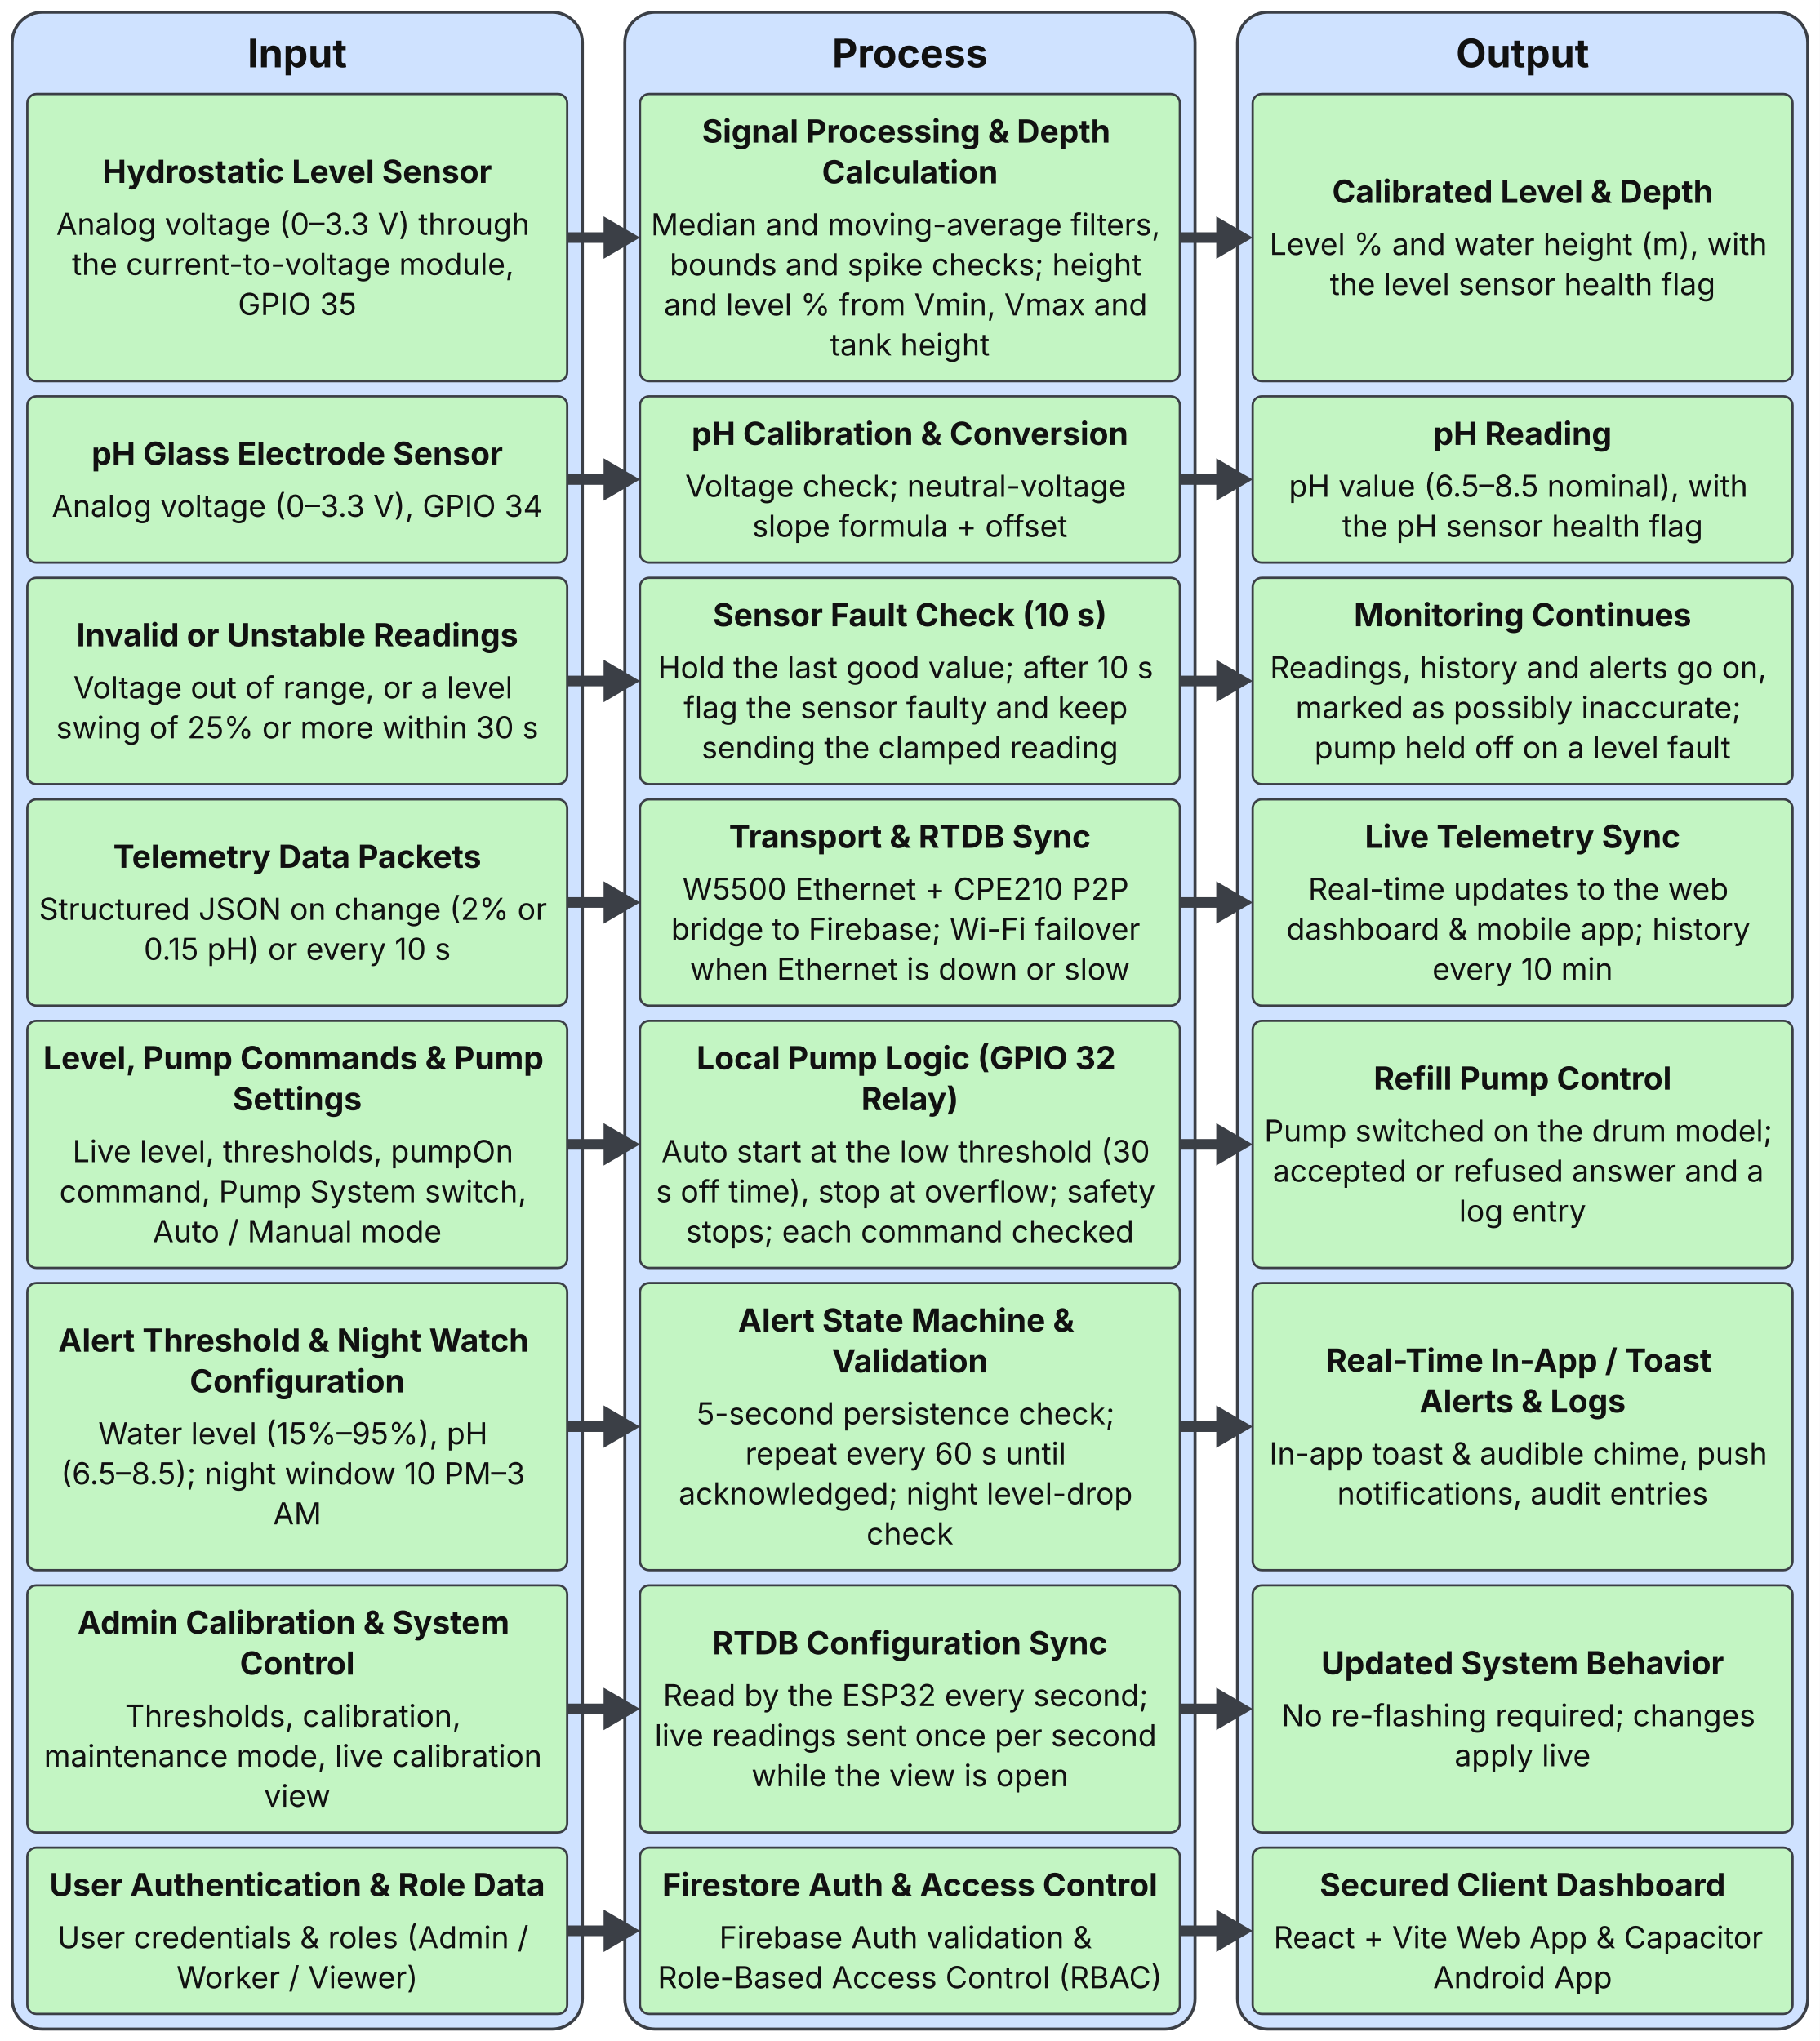
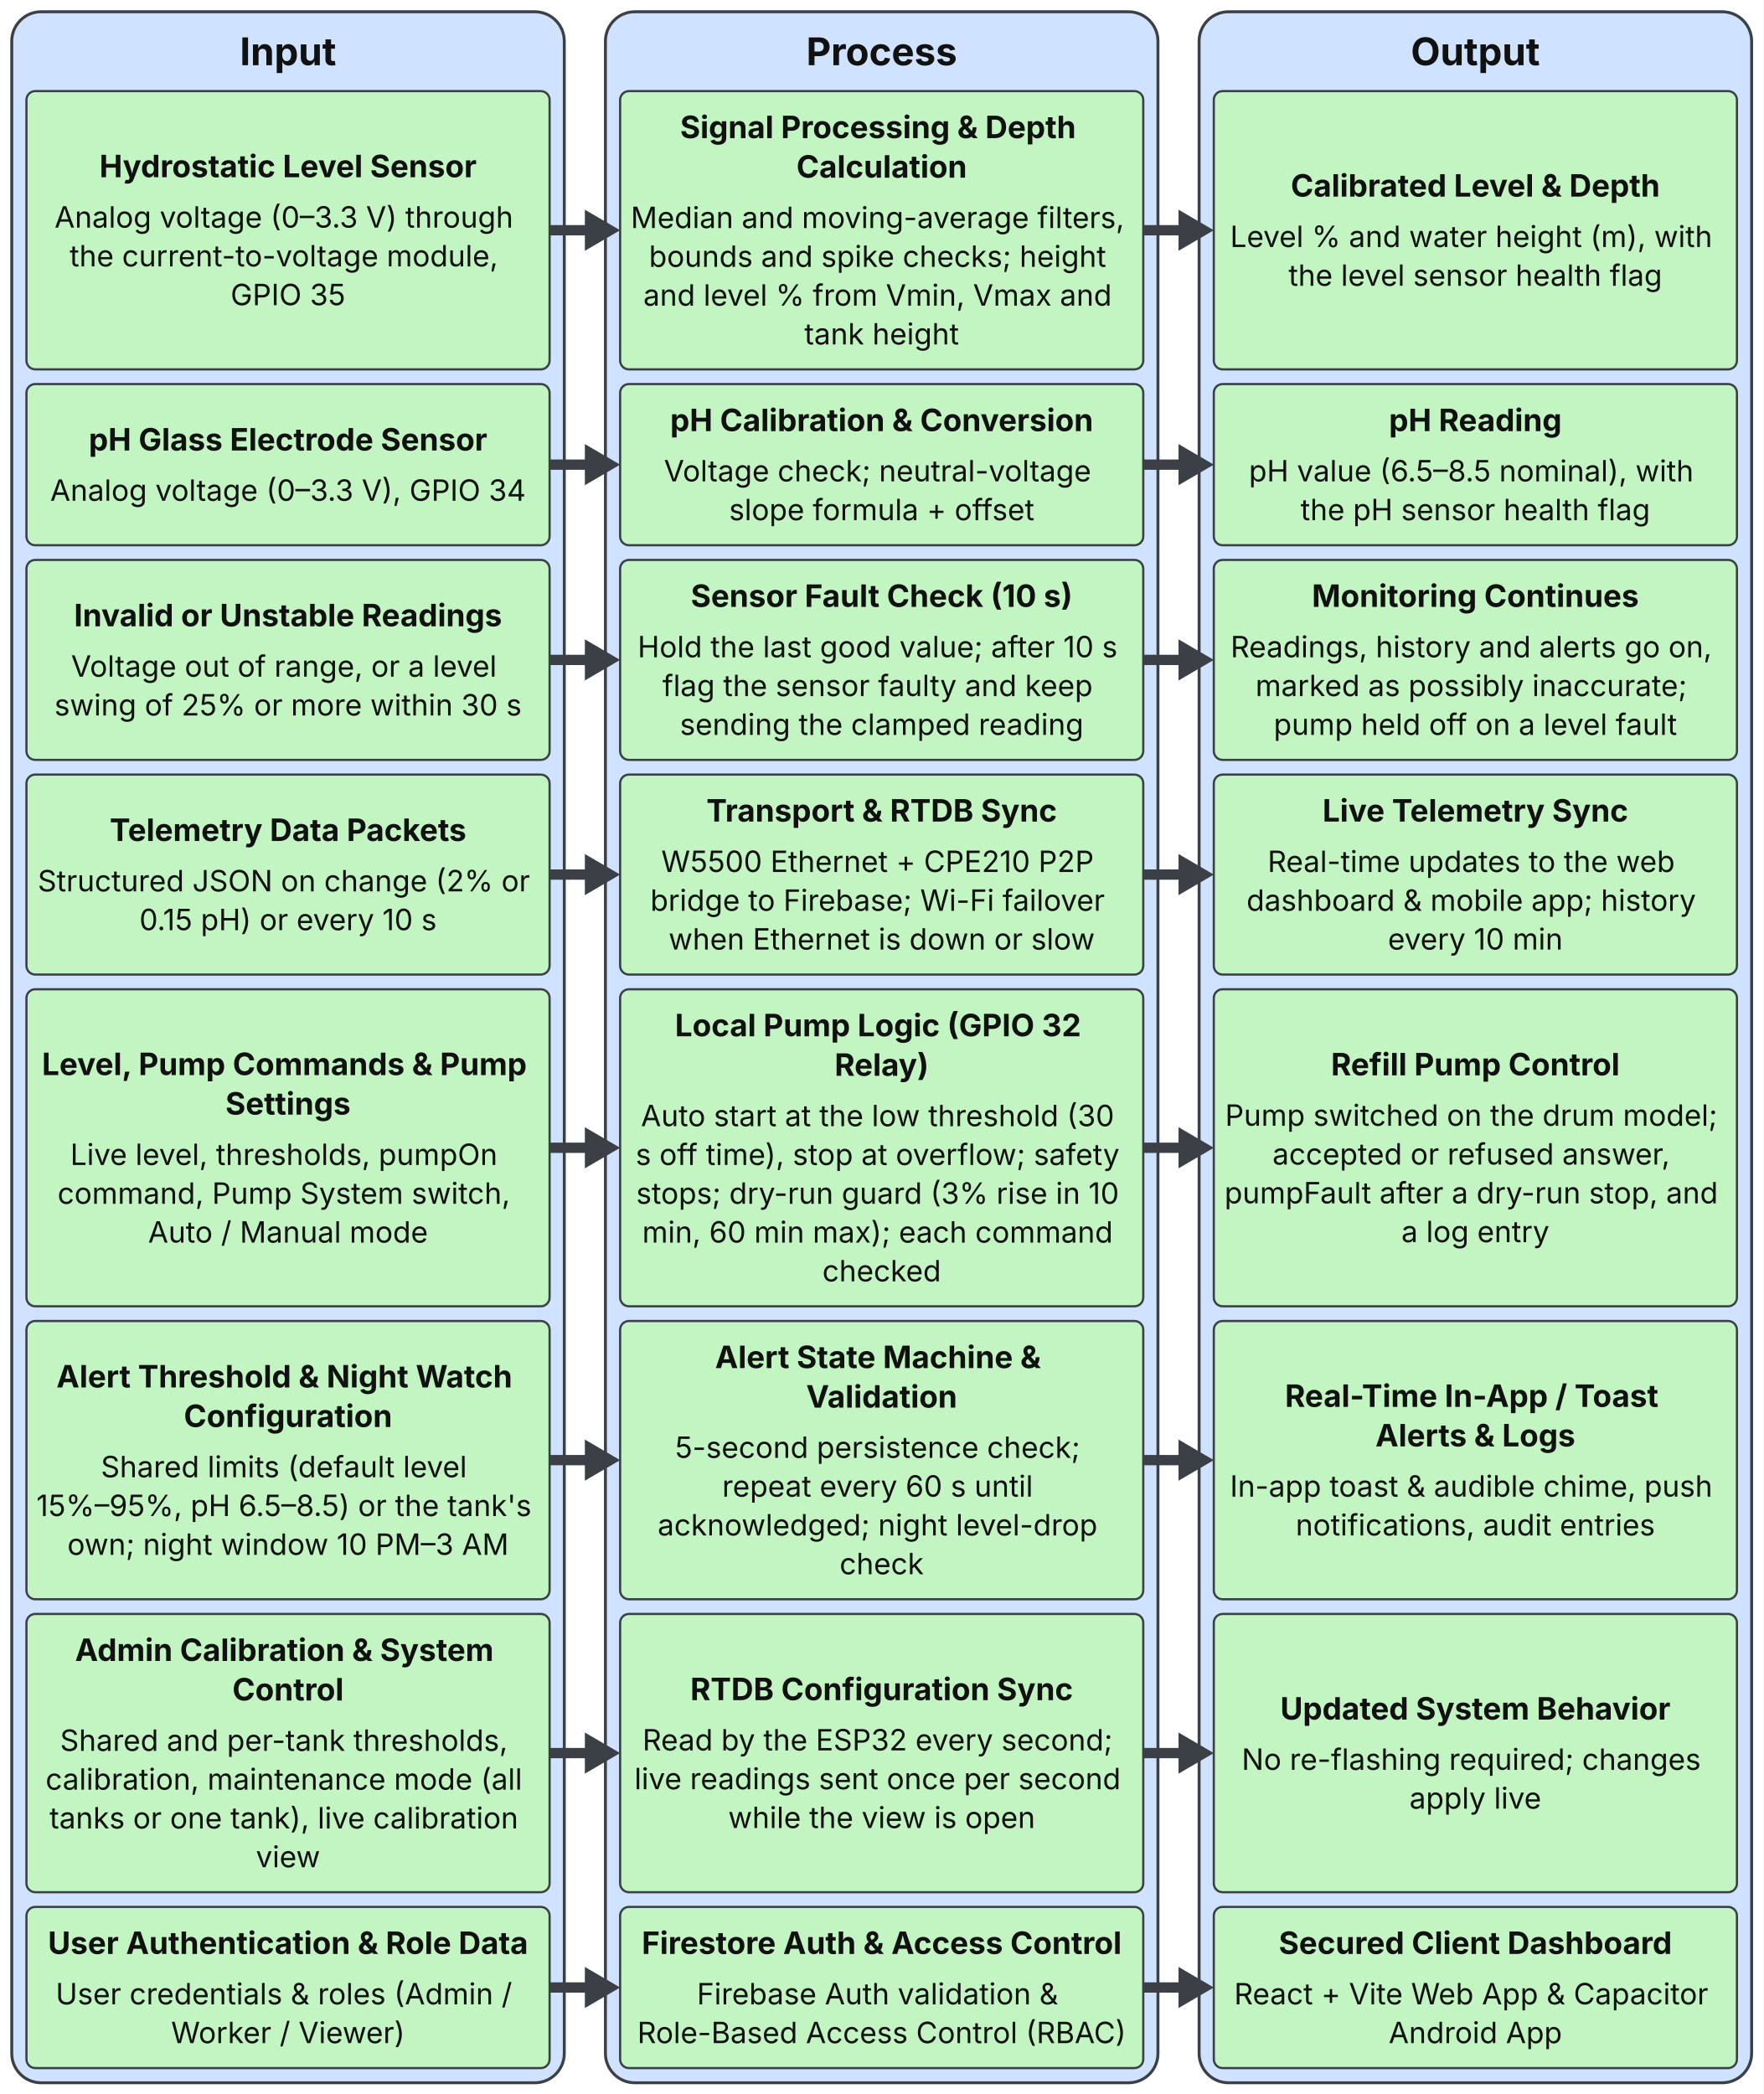
- <svg xmlns="http://www.w3.org/2000/svg" width="1200" height="1346" viewBox="0 0 1200 1346">
-   <rect width="1200" height="1346" fill="#FFFFFF" />
+ <svg xmlns="http://www.w3.org/2000/svg" width="1200" height="1425" viewBox="0 0 1200 1425">
+   <rect width="1200" height="1425" fill="#FFFFFF" />
  <defs>
    <marker id="ah" viewBox="0 0 10 10" refX="9" refY="5" markerWidth="6" markerHeight="6" orient="auto-start-reverse">
      <path d="M0,0 L10,5 L0,10 z" fill="#3B3F46" />
    </marker>
    <marker id="ahs" viewBox="0 0 10 10" refX="9" refY="5" markerWidth="9" markerHeight="9" orient="auto-start-reverse">
      <path d="M0,0 L10,5 L0,10 z" fill="#3B3F46" />
    </marker>
  </defs>
-   <rect x="8" y="8" width="376" height="1330.16" rx="20" fill="#CFE2FF" stroke="#3B3F46" stroke-width="2" />
+   <rect x="8" y="8" width="376" height="1409.36" rx="20" fill="#CFE2FF" stroke="#3B3F46" stroke-width="2" />
  <text x="196" y="44.4" font-family="Inter, 'Segoe UI', Arial, sans-serif" font-size="26" font-weight="700" text-anchor="middle" fill="#111111">
    <tspan x="196" dy="0">Input</tspan>
  </text>
-   <rect x="412" y="8" width="376" height="1330.16" rx="20" fill="#CFE2FF" stroke="#3B3F46" stroke-width="2" />
+   <rect x="412" y="8" width="376" height="1409.36" rx="20" fill="#CFE2FF" stroke="#3B3F46" stroke-width="2" />
  <text x="600" y="44.4" font-family="Inter, 'Segoe UI', Arial, sans-serif" font-size="26" font-weight="700" text-anchor="middle" fill="#111111">
    <tspan x="600" dy="0">Process</tspan>
  </text>
-   <rect x="816" y="8" width="376" height="1330.16" rx="20" fill="#CFE2FF" stroke="#3B3F46" stroke-width="2" />
+   <rect x="816" y="8" width="376" height="1409.36" rx="20" fill="#CFE2FF" stroke="#3B3F46" stroke-width="2" />
  <text x="1004" y="44.4" font-family="Inter, 'Segoe UI', Arial, sans-serif" font-size="26" font-weight="700" text-anchor="middle" fill="#111111">
    <tspan x="1004" dy="0">Output</tspan>
  </text>
  <rect x="18" y="62" width="356" height="189.36" rx="6" fill="#C3F5C3" stroke="#3B3F46" stroke-width="1.5" />
  <text x="196" y="120.6" font-family="Inter, 'Segoe UI', Arial, sans-serif" font-size="21" font-weight="700" text-anchor="middle" fill="#111111">
    <tspan x="196" dy="0">Hydrostatic Level Sensor</tspan>
  </text>
  <text x="196" y="154.9" font-family="Inter, 'Segoe UI', Arial, sans-serif" font-size="20" font-weight="400" text-anchor="middle" fill="#111111">
    <tspan x="196" dy="0">Analog voltage (0–3.3 V) through</tspan>
    <tspan x="196" dy="26.4">the current-to-voltage module,</tspan>
    <tspan x="196" dy="26.4">GPIO 35</tspan>
  </text>
  <rect x="422" y="62" width="356" height="189.36" rx="6" fill="#C3F5C3" stroke="#3B3F46" stroke-width="1.5" />
  <text x="600" y="94.0" font-family="Inter, 'Segoe UI', Arial, sans-serif" font-size="21" font-weight="700" text-anchor="middle" fill="#111111">
    <tspan x="600" dy="0">Signal Processing &amp; Depth</tspan>
    <tspan x="600" dy="26.9">Calculation</tspan>
  </text>
  <text x="600" y="155.2" font-family="Inter, 'Segoe UI', Arial, sans-serif" font-size="20" font-weight="400" text-anchor="middle" fill="#111111">
    <tspan x="600" dy="0">Median and moving-average filters,</tspan>
    <tspan x="600" dy="26.4">bounds and spike checks; height</tspan>
    <tspan x="600" dy="26.4">and level % from Vmin, Vmax and</tspan>
    <tspan x="600" dy="26.4">tank height</tspan>
  </text>
  <rect x="826" y="62" width="356" height="189.36" rx="6" fill="#C3F5C3" stroke="#3B3F46" stroke-width="1.5" />
  <text x="1004" y="133.8" font-family="Inter, 'Segoe UI', Arial, sans-serif" font-size="21" font-weight="700" text-anchor="middle" fill="#111111">
    <tspan x="1004" dy="0">Calibrated Level &amp; Depth</tspan>
  </text>
  <text x="1004" y="168.1" font-family="Inter, 'Segoe UI', Arial, sans-serif" font-size="20" font-weight="400" text-anchor="middle" fill="#111111">
    <tspan x="1004" dy="0">Level % and water height (m), with</tspan>
    <tspan x="1004" dy="26.4">the level sensor health flag</tspan>
  </text>
  <line x1="374" y1="156.68" x2="402" y2="156.68" stroke="#3B3F46" stroke-width="7" />
  <polygon points="398,142.68 422,156.68 398,170.68" fill="#3B3F46" />
  <line x1="778" y1="156.68" x2="806" y2="156.68" stroke="#3B3F46" stroke-width="7" />
  <polygon points="802,142.68 826,156.68 802,170.68" fill="#3B3F46" />
  <rect x="18" y="261.36" width="356" height="109.68" rx="6" fill="#C3F5C3" stroke="#3B3F46" stroke-width="1.5" />
  <text x="196" y="306.6" font-family="Inter, 'Segoe UI', Arial, sans-serif" font-size="21" font-weight="700" text-anchor="middle" fill="#111111">
    <tspan x="196" dy="0">pH Glass Electrode Sensor</tspan>
  </text>
  <text x="196" y="340.8" font-family="Inter, 'Segoe UI', Arial, sans-serif" font-size="20" font-weight="400" text-anchor="middle" fill="#111111">
    <tspan x="196" dy="0">Analog voltage (0–3.3 V), GPIO 34</tspan>
  </text>
  <rect x="422" y="261.36" width="356" height="109.68" rx="6" fill="#C3F5C3" stroke="#3B3F46" stroke-width="1.5" />
  <text x="600" y="293.4" font-family="Inter, 'Segoe UI', Arial, sans-serif" font-size="21" font-weight="700" text-anchor="middle" fill="#111111">
    <tspan x="600" dy="0">pH Calibration &amp; Conversion</tspan>
  </text>
  <text x="600" y="327.6" font-family="Inter, 'Segoe UI', Arial, sans-serif" font-size="20" font-weight="400" text-anchor="middle" fill="#111111">
    <tspan x="600" dy="0">Voltage check; neutral-voltage</tspan>
    <tspan x="600" dy="26.4">slope formula + offset</tspan>
  </text>
  <rect x="826" y="261.36" width="356" height="109.68" rx="6" fill="#C3F5C3" stroke="#3B3F46" stroke-width="1.5" />
  <text x="1004" y="293.4" font-family="Inter, 'Segoe UI', Arial, sans-serif" font-size="21" font-weight="700" text-anchor="middle" fill="#111111">
    <tspan x="1004" dy="0">pH Reading</tspan>
  </text>
  <text x="1004" y="327.6" font-family="Inter, 'Segoe UI', Arial, sans-serif" font-size="20" font-weight="400" text-anchor="middle" fill="#111111">
    <tspan x="1004" dy="0">pH value (6.5–8.5 nominal), with</tspan>
    <tspan x="1004" dy="26.4">the pH sensor health flag</tspan>
  </text>
  <line x1="374" y1="316.2" x2="402" y2="316.2" stroke="#3B3F46" stroke-width="7" />
  <polygon points="398,302.2 422,316.2 398,330.2" fill="#3B3F46" />
  <line x1="778" y1="316.2" x2="806" y2="316.2" stroke="#3B3F46" stroke-width="7" />
  <polygon points="802,302.2 826,316.2 802,330.2" fill="#3B3F46" />
  <rect x="18" y="381.04" width="356" height="136.08" rx="6" fill="#C3F5C3" stroke="#3B3F46" stroke-width="1.5" />
  <text x="196" y="426.2" font-family="Inter, 'Segoe UI', Arial, sans-serif" font-size="21" font-weight="700" text-anchor="middle" fill="#111111">
    <tspan x="196" dy="0">Invalid or Unstable Readings</tspan>
  </text>
  <text x="196" y="460.5" font-family="Inter, 'Segoe UI', Arial, sans-serif" font-size="20" font-weight="400" text-anchor="middle" fill="#111111">
    <tspan x="196" dy="0">Voltage out of range, or a level</tspan>
    <tspan x="196" dy="26.4">swing of 25% or more within 30 s</tspan>
  </text>
  <rect x="422" y="381.04" width="356" height="136.08" rx="6" fill="#C3F5C3" stroke="#3B3F46" stroke-width="1.5" />
  <text x="600" y="413.0" font-family="Inter, 'Segoe UI', Arial, sans-serif" font-size="21" font-weight="700" text-anchor="middle" fill="#111111">
    <tspan x="600" dy="0">Sensor Fault Check (10 s)</tspan>
  </text>
  <text x="600" y="447.3" font-family="Inter, 'Segoe UI', Arial, sans-serif" font-size="20" font-weight="400" text-anchor="middle" fill="#111111">
    <tspan x="600" dy="0">Hold the last good value; after 10 s</tspan>
    <tspan x="600" dy="26.4">flag the sensor faulty and keep</tspan>
    <tspan x="600" dy="26.4">sending the clamped reading</tspan>
  </text>
  <rect x="826" y="381.04" width="356" height="136.08" rx="6" fill="#C3F5C3" stroke="#3B3F46" stroke-width="1.5" />
  <text x="1004" y="413.0" font-family="Inter, 'Segoe UI', Arial, sans-serif" font-size="21" font-weight="700" text-anchor="middle" fill="#111111">
    <tspan x="1004" dy="0">Monitoring Continues</tspan>
  </text>
  <text x="1004" y="447.3" font-family="Inter, 'Segoe UI', Arial, sans-serif" font-size="20" font-weight="400" text-anchor="middle" fill="#111111">
    <tspan x="1004" dy="0">Readings, history and alerts go on,</tspan>
    <tspan x="1004" dy="26.4">marked as possibly inaccurate;</tspan>
    <tspan x="1004" dy="26.4">pump held off on a level fault</tspan>
  </text>
  <line x1="374" y1="449.08" x2="402" y2="449.08" stroke="#3B3F46" stroke-width="7" />
  <polygon points="398,435.08 422,449.08 398,463.08" fill="#3B3F46" />
  <line x1="778" y1="449.08" x2="806" y2="449.08" stroke="#3B3F46" stroke-width="7" />
  <polygon points="802,435.08 826,449.08 802,463.08" fill="#3B3F46" />
  <rect x="18" y="527.12" width="356" height="136.08" rx="6" fill="#C3F5C3" stroke="#3B3F46" stroke-width="1.5" />
  <text x="196" y="572.3" font-family="Inter, 'Segoe UI', Arial, sans-serif" font-size="21" font-weight="700" text-anchor="middle" fill="#111111">
    <tspan x="196" dy="0">Telemetry Data Packets</tspan>
  </text>
  <text x="196" y="606.6" font-family="Inter, 'Segoe UI', Arial, sans-serif" font-size="20" font-weight="400" text-anchor="middle" fill="#111111">
    <tspan x="196" dy="0">Structured JSON on change (2% or</tspan>
    <tspan x="196" dy="26.4">0.15 pH) or every 10 s</tspan>
  </text>
  <rect x="422" y="527.12" width="356" height="136.08" rx="6" fill="#C3F5C3" stroke="#3B3F46" stroke-width="1.5" />
  <text x="600" y="559.1" font-family="Inter, 'Segoe UI', Arial, sans-serif" font-size="21" font-weight="700" text-anchor="middle" fill="#111111">
    <tspan x="600" dy="0">Transport &amp; RTDB Sync</tspan>
  </text>
  <text x="600" y="593.4" font-family="Inter, 'Segoe UI', Arial, sans-serif" font-size="20" font-weight="400" text-anchor="middle" fill="#111111">
    <tspan x="600" dy="0">W5500 Ethernet + CPE210 P2P</tspan>
    <tspan x="600" dy="26.4">bridge to Firebase; Wi-Fi failover</tspan>
    <tspan x="600" dy="26.4">when Ethernet is down or slow</tspan>
  </text>
  <rect x="826" y="527.12" width="356" height="136.08" rx="6" fill="#C3F5C3" stroke="#3B3F46" stroke-width="1.5" />
  <text x="1004" y="559.1" font-family="Inter, 'Segoe UI', Arial, sans-serif" font-size="21" font-weight="700" text-anchor="middle" fill="#111111">
    <tspan x="1004" dy="0">Live Telemetry Sync</tspan>
  </text>
  <text x="1004" y="593.4" font-family="Inter, 'Segoe UI', Arial, sans-serif" font-size="20" font-weight="400" text-anchor="middle" fill="#111111">
    <tspan x="1004" dy="0">Real-time updates to the web</tspan>
    <tspan x="1004" dy="26.4">dashboard &amp; mobile app; history</tspan>
    <tspan x="1004" dy="26.4">every 10 min</tspan>
  </text>
  <line x1="374" y1="595.16" x2="402" y2="595.16" stroke="#3B3F46" stroke-width="7" />
  <polygon points="398,581.16 422,595.16 398,609.16" fill="#3B3F46" />
  <line x1="778" y1="595.16" x2="806" y2="595.16" stroke="#3B3F46" stroke-width="7" />
  <polygon points="802,581.16 826,595.16 802,609.16" fill="#3B3F46" />
-   <rect x="18" y="673.2" width="356" height="162.96" rx="6" fill="#C3F5C3" stroke="#3B3F46" stroke-width="1.5" />
-   <text x="196" y="705.2" font-family="Inter, 'Segoe UI', Arial, sans-serif" font-size="21" font-weight="700" text-anchor="middle" fill="#111111">
+   <rect x="18" y="673.2" width="356" height="215.76" rx="6" fill="#C3F5C3" stroke="#3B3F46" stroke-width="1.5" />
+   <text x="196" y="731.6" font-family="Inter, 'Segoe UI', Arial, sans-serif" font-size="21" font-weight="700" text-anchor="middle" fill="#111111">
    <tspan x="196" dy="0">Level, Pump Commands &amp; Pump</tspan>
    <tspan x="196" dy="26.9">Settings</tspan>
  </text>
-   <text x="196" y="766.4" font-family="Inter, 'Segoe UI', Arial, sans-serif" font-size="20" font-weight="400" text-anchor="middle" fill="#111111">
+   <text x="196" y="792.8" font-family="Inter, 'Segoe UI', Arial, sans-serif" font-size="20" font-weight="400" text-anchor="middle" fill="#111111">
    <tspan x="196" dy="0">Live level, thresholds, pumpOn</tspan>
    <tspan x="196" dy="26.4">command, Pump System switch,</tspan>
    <tspan x="196" dy="26.4">Auto / Manual mode</tspan>
  </text>
-   <rect x="422" y="673.2" width="356" height="162.96" rx="6" fill="#C3F5C3" stroke="#3B3F46" stroke-width="1.5" />
+   <rect x="422" y="673.2" width="356" height="215.76" rx="6" fill="#C3F5C3" stroke="#3B3F46" stroke-width="1.5" />
  <text x="600" y="705.2" font-family="Inter, 'Segoe UI', Arial, sans-serif" font-size="21" font-weight="700" text-anchor="middle" fill="#111111">
    <tspan x="600" dy="0">Local Pump Logic (GPIO 32</tspan>
    <tspan x="600" dy="26.9">Relay)</tspan>
  </text>
  <text x="600" y="766.4" font-family="Inter, 'Segoe UI', Arial, sans-serif" font-size="20" font-weight="400" text-anchor="middle" fill="#111111">
    <tspan x="600" dy="0">Auto start at the low threshold (30</tspan>
    <tspan x="600" dy="26.4">s off time), stop at overflow; safety</tspan>
-     <tspan x="600" dy="26.4">stops; each command checked</tspan>
-   </text>
-   <rect x="826" y="673.2" width="356" height="162.96" rx="6" fill="#C3F5C3" stroke="#3B3F46" stroke-width="1.5" />
-   <text x="1004" y="718.6" font-family="Inter, 'Segoe UI', Arial, sans-serif" font-size="21" font-weight="700" text-anchor="middle" fill="#111111">
+     <tspan x="600" dy="26.4">stops; dry-run guard (3% rise in 10</tspan>
+     <tspan x="600" dy="26.4">min, 60 min max); each command</tspan>
+     <tspan x="600" dy="26.4">checked</tspan>
+   </text>
+   <rect x="826" y="673.2" width="356" height="215.76" rx="6" fill="#C3F5C3" stroke="#3B3F46" stroke-width="1.5" />
+   <text x="1004" y="731.8" font-family="Inter, 'Segoe UI', Arial, sans-serif" font-size="21" font-weight="700" text-anchor="middle" fill="#111111">
    <tspan x="1004" dy="0">Refill Pump Control</tspan>
  </text>
-   <text x="1004" y="752.9" font-family="Inter, 'Segoe UI', Arial, sans-serif" font-size="20" font-weight="400" text-anchor="middle" fill="#111111">
+   <text x="1004" y="766.1" font-family="Inter, 'Segoe UI', Arial, sans-serif" font-size="20" font-weight="400" text-anchor="middle" fill="#111111">
    <tspan x="1004" dy="0">Pump switched on the drum model;</tspan>
-     <tspan x="1004" dy="26.4">accepted or refused answer and a</tspan>
-     <tspan x="1004" dy="26.4">log entry</tspan>
-   </text>
-   <line x1="374" y1="754.68" x2="402" y2="754.68" stroke="#3B3F46" stroke-width="7" />
-   <polygon points="398,740.68 422,754.68 398,768.68" fill="#3B3F46" />
-   <line x1="778" y1="754.68" x2="806" y2="754.68" stroke="#3B3F46" stroke-width="7" />
-   <polygon points="802,740.68 826,754.68 802,768.68" fill="#3B3F46" />
-   <rect x="18" y="846.16" width="356" height="189.36" rx="6" fill="#C3F5C3" stroke="#3B3F46" stroke-width="1.5" />
-   <text x="196" y="891.4" font-family="Inter, 'Segoe UI', Arial, sans-serif" font-size="21" font-weight="700" text-anchor="middle" fill="#111111">
+     <tspan x="1004" dy="26.4">accepted or refused answer,</tspan>
+     <tspan x="1004" dy="26.4">pumpFault after a dry-run stop, and</tspan>
+     <tspan x="1004" dy="26.4">a log entry</tspan>
+   </text>
+   <line x1="374" y1="781.08" x2="402" y2="781.08" stroke="#3B3F46" stroke-width="7" />
+   <polygon points="398,767.08 422,781.08 398,795.08" fill="#3B3F46" />
+   <line x1="778" y1="781.08" x2="806" y2="781.08" stroke="#3B3F46" stroke-width="7" />
+   <polygon points="802,767.08 826,781.08 802,795.08" fill="#3B3F46" />
+   <rect x="18" y="898.96" width="356" height="189.36" rx="6" fill="#C3F5C3" stroke="#3B3F46" stroke-width="1.5" />
+   <text x="196" y="944.2" font-family="Inter, 'Segoe UI', Arial, sans-serif" font-size="21" font-weight="700" text-anchor="middle" fill="#111111">
    <tspan x="196" dy="0">Alert Threshold &amp; Night Watch</tspan>
    <tspan x="196" dy="26.9">Configuration</tspan>
  </text>
-   <text x="196" y="952.5" font-family="Inter, 'Segoe UI', Arial, sans-serif" font-size="20" font-weight="400" text-anchor="middle" fill="#111111">
-     <tspan x="196" dy="0">Water level (15%–95%), pH</tspan>
-     <tspan x="196" dy="26.4">(6.5–8.5); night window 10 PM–3</tspan>
-     <tspan x="196" dy="26.4">AM</tspan>
-   </text>
-   <rect x="422" y="846.16" width="356" height="189.36" rx="6" fill="#C3F5C3" stroke="#3B3F46" stroke-width="1.5" />
-   <text x="600" y="878.2" font-family="Inter, 'Segoe UI', Arial, sans-serif" font-size="21" font-weight="700" text-anchor="middle" fill="#111111">
+   <text x="196" y="1005.3" font-family="Inter, 'Segoe UI', Arial, sans-serif" font-size="20" font-weight="400" text-anchor="middle" fill="#111111">
+     <tspan x="196" dy="0">Shared limits (default level</tspan>
+     <tspan x="196" dy="26.4">15%–95%, pH 6.5–8.5) or the tank's</tspan>
+     <tspan x="196" dy="26.4">own; night window 10 PM–3 AM</tspan>
+   </text>
+   <rect x="422" y="898.96" width="356" height="189.36" rx="6" fill="#C3F5C3" stroke="#3B3F46" stroke-width="1.5" />
+   <text x="600" y="931.0" font-family="Inter, 'Segoe UI', Arial, sans-serif" font-size="21" font-weight="700" text-anchor="middle" fill="#111111">
    <tspan x="600" dy="0">Alert State Machine &amp;</tspan>
    <tspan x="600" dy="26.9">Validation</tspan>
  </text>
-   <text x="600" y="939.3" font-family="Inter, 'Segoe UI', Arial, sans-serif" font-size="20" font-weight="400" text-anchor="middle" fill="#111111">
+   <text x="600" y="992.1" font-family="Inter, 'Segoe UI', Arial, sans-serif" font-size="20" font-weight="400" text-anchor="middle" fill="#111111">
    <tspan x="600" dy="0">5-second persistence check;</tspan>
    <tspan x="600" dy="26.4">repeat every 60 s until</tspan>
    <tspan x="600" dy="26.4">acknowledged; night level-drop</tspan>
    <tspan x="600" dy="26.4">check</tspan>
  </text>
-   <rect x="826" y="846.16" width="356" height="189.36" rx="6" fill="#C3F5C3" stroke="#3B3F46" stroke-width="1.5" />
-   <text x="1004" y="904.6" font-family="Inter, 'Segoe UI', Arial, sans-serif" font-size="21" font-weight="700" text-anchor="middle" fill="#111111">
+   <rect x="826" y="898.96" width="356" height="189.36" rx="6" fill="#C3F5C3" stroke="#3B3F46" stroke-width="1.5" />
+   <text x="1004" y="957.4" font-family="Inter, 'Segoe UI', Arial, sans-serif" font-size="21" font-weight="700" text-anchor="middle" fill="#111111">
    <tspan x="1004" dy="0">Real-Time In-App / Toast</tspan>
    <tspan x="1004" dy="26.9">Alerts &amp; Logs</tspan>
  </text>
-   <text x="1004" y="965.7" font-family="Inter, 'Segoe UI', Arial, sans-serif" font-size="20" font-weight="400" text-anchor="middle" fill="#111111">
+   <text x="1004" y="1018.5" font-family="Inter, 'Segoe UI', Arial, sans-serif" font-size="20" font-weight="400" text-anchor="middle" fill="#111111">
    <tspan x="1004" dy="0">In-app toast &amp; audible chime, push</tspan>
    <tspan x="1004" dy="26.4">notifications, audit entries</tspan>
  </text>
-   <line x1="374" y1="940.84" x2="402" y2="940.84" stroke="#3B3F46" stroke-width="7" />
-   <polygon points="398,926.84 422,940.84 398,954.84" fill="#3B3F46" />
-   <line x1="778" y1="940.84" x2="806" y2="940.84" stroke="#3B3F46" stroke-width="7" />
-   <polygon points="802,926.84 826,940.84 802,954.84" fill="#3B3F46" />
-   <rect x="18" y="1045.52" width="356" height="162.96" rx="6" fill="#C3F5C3" stroke="#3B3F46" stroke-width="1.5" />
-   <text x="196" y="1077.5" font-family="Inter, 'Segoe UI', Arial, sans-serif" font-size="21" font-weight="700" text-anchor="middle" fill="#111111">
+   <line x1="374" y1="993.64" x2="402" y2="993.64" stroke="#3B3F46" stroke-width="7" />
+   <polygon points="398,979.64 422,993.64 398,1007.64" fill="#3B3F46" />
+   <line x1="778" y1="993.64" x2="806" y2="993.64" stroke="#3B3F46" stroke-width="7" />
+   <polygon points="802,979.64 826,993.64 802,1007.64" fill="#3B3F46" />
+   <rect x="18" y="1098.32" width="356" height="189.36" rx="6" fill="#C3F5C3" stroke="#3B3F46" stroke-width="1.5" />
+   <text x="196" y="1130.3" font-family="Inter, 'Segoe UI', Arial, sans-serif" font-size="21" font-weight="700" text-anchor="middle" fill="#111111">
    <tspan x="196" dy="0">Admin Calibration &amp; System</tspan>
    <tspan x="196" dy="26.9">Control</tspan>
  </text>
-   <text x="196" y="1138.7" font-family="Inter, 'Segoe UI', Arial, sans-serif" font-size="20" font-weight="400" text-anchor="middle" fill="#111111">
-     <tspan x="196" dy="0">Thresholds, calibration,</tspan>
-     <tspan x="196" dy="26.4">maintenance mode, live calibration</tspan>
+   <text x="196" y="1191.5" font-family="Inter, 'Segoe UI', Arial, sans-serif" font-size="20" font-weight="400" text-anchor="middle" fill="#111111">
+     <tspan x="196" dy="0">Shared and per-tank thresholds,</tspan>
+     <tspan x="196" dy="26.4">calibration, maintenance mode (all</tspan>
+     <tspan x="196" dy="26.4">tanks or one tank), live calibration</tspan>
    <tspan x="196" dy="26.4">view</tspan>
  </text>
-   <rect x="422" y="1045.52" width="356" height="162.96" rx="6" fill="#C3F5C3" stroke="#3B3F46" stroke-width="1.5" />
-   <text x="600" y="1091.0" font-family="Inter, 'Segoe UI', Arial, sans-serif" font-size="21" font-weight="700" text-anchor="middle" fill="#111111">
+   <rect x="422" y="1098.32" width="356" height="189.36" rx="6" fill="#C3F5C3" stroke="#3B3F46" stroke-width="1.5" />
+   <text x="600" y="1157.0" font-family="Inter, 'Segoe UI', Arial, sans-serif" font-size="21" font-weight="700" text-anchor="middle" fill="#111111">
    <tspan x="600" dy="0">RTDB Configuration Sync</tspan>
  </text>
-   <text x="600" y="1125.2" font-family="Inter, 'Segoe UI', Arial, sans-serif" font-size="20" font-weight="400" text-anchor="middle" fill="#111111">
+   <text x="600" y="1191.2" font-family="Inter, 'Segoe UI', Arial, sans-serif" font-size="20" font-weight="400" text-anchor="middle" fill="#111111">
    <tspan x="600" dy="0">Read by the ESP32 every second;</tspan>
    <tspan x="600" dy="26.4">live readings sent once per second</tspan>
    <tspan x="600" dy="26.4">while the view is open</tspan>
  </text>
-   <rect x="826" y="1045.52" width="356" height="162.96" rx="6" fill="#C3F5C3" stroke="#3B3F46" stroke-width="1.5" />
-   <text x="1004" y="1104.2" font-family="Inter, 'Segoe UI', Arial, sans-serif" font-size="21" font-weight="700" text-anchor="middle" fill="#111111">
+   <rect x="826" y="1098.32" width="356" height="189.36" rx="6" fill="#C3F5C3" stroke="#3B3F46" stroke-width="1.5" />
+   <text x="1004" y="1170.2" font-family="Inter, 'Segoe UI', Arial, sans-serif" font-size="21" font-weight="700" text-anchor="middle" fill="#111111">
    <tspan x="1004" dy="0">Updated System Behavior</tspan>
  </text>
-   <text x="1004" y="1138.4" font-family="Inter, 'Segoe UI', Arial, sans-serif" font-size="20" font-weight="400" text-anchor="middle" fill="#111111">
+   <text x="1004" y="1204.4" font-family="Inter, 'Segoe UI', Arial, sans-serif" font-size="20" font-weight="400" text-anchor="middle" fill="#111111">
    <tspan x="1004" dy="0">No re-flashing required; changes</tspan>
    <tspan x="1004" dy="26.4">apply live</tspan>
  </text>
-   <line x1="374" y1="1127" x2="402" y2="1127" stroke="#3B3F46" stroke-width="7" />
-   <polygon points="398,1113 422,1127 398,1141" fill="#3B3F46" />
-   <line x1="778" y1="1127" x2="806" y2="1127" stroke="#3B3F46" stroke-width="7" />
-   <polygon points="802,1113 826,1127 802,1141" fill="#3B3F46" />
-   <rect x="18" y="1218.48" width="356" height="109.68" rx="6" fill="#C3F5C3" stroke="#3B3F46" stroke-width="1.5" />
-   <text x="196" y="1250.5" font-family="Inter, 'Segoe UI', Arial, sans-serif" font-size="21" font-weight="700" text-anchor="middle" fill="#111111">
+   <line x1="374" y1="1193" x2="402" y2="1193" stroke="#3B3F46" stroke-width="7" />
+   <polygon points="398,1179 422,1193 398,1207" fill="#3B3F46" />
+   <line x1="778" y1="1193" x2="806" y2="1193" stroke="#3B3F46" stroke-width="7" />
+   <polygon points="802,1179 826,1193 802,1207" fill="#3B3F46" />
+   <rect x="18" y="1297.68" width="356" height="109.68" rx="6" fill="#C3F5C3" stroke="#3B3F46" stroke-width="1.5" />
+   <text x="196" y="1329.7" font-family="Inter, 'Segoe UI', Arial, sans-serif" font-size="21" font-weight="700" text-anchor="middle" fill="#111111">
    <tspan x="196" dy="0">User Authentication &amp; Role Data</tspan>
  </text>
-   <text x="196" y="1284.8" font-family="Inter, 'Segoe UI', Arial, sans-serif" font-size="20" font-weight="400" text-anchor="middle" fill="#111111">
+   <text x="196" y="1364.0" font-family="Inter, 'Segoe UI', Arial, sans-serif" font-size="20" font-weight="400" text-anchor="middle" fill="#111111">
    <tspan x="196" dy="0">User credentials &amp; roles (Admin /</tspan>
    <tspan x="196" dy="26.4">Worker / Viewer)</tspan>
  </text>
-   <rect x="422" y="1218.48" width="356" height="109.68" rx="6" fill="#C3F5C3" stroke="#3B3F46" stroke-width="1.5" />
-   <text x="600" y="1250.5" font-family="Inter, 'Segoe UI', Arial, sans-serif" font-size="21" font-weight="700" text-anchor="middle" fill="#111111">
+   <rect x="422" y="1297.68" width="356" height="109.68" rx="6" fill="#C3F5C3" stroke="#3B3F46" stroke-width="1.5" />
+   <text x="600" y="1329.7" font-family="Inter, 'Segoe UI', Arial, sans-serif" font-size="21" font-weight="700" text-anchor="middle" fill="#111111">
    <tspan x="600" dy="0">Firestore Auth &amp; Access Control</tspan>
  </text>
-   <text x="600" y="1284.8" font-family="Inter, 'Segoe UI', Arial, sans-serif" font-size="20" font-weight="400" text-anchor="middle" fill="#111111">
+   <text x="600" y="1364.0" font-family="Inter, 'Segoe UI', Arial, sans-serif" font-size="20" font-weight="400" text-anchor="middle" fill="#111111">
    <tspan x="600" dy="0">Firebase Auth validation &amp;</tspan>
    <tspan x="600" dy="26.4">Role-Based Access Control (RBAC)</tspan>
  </text>
-   <rect x="826" y="1218.48" width="356" height="109.68" rx="6" fill="#C3F5C3" stroke="#3B3F46" stroke-width="1.5" />
-   <text x="1004" y="1250.5" font-family="Inter, 'Segoe UI', Arial, sans-serif" font-size="21" font-weight="700" text-anchor="middle" fill="#111111">
+   <rect x="826" y="1297.68" width="356" height="109.68" rx="6" fill="#C3F5C3" stroke="#3B3F46" stroke-width="1.5" />
+   <text x="1004" y="1329.7" font-family="Inter, 'Segoe UI', Arial, sans-serif" font-size="21" font-weight="700" text-anchor="middle" fill="#111111">
    <tspan x="1004" dy="0">Secured Client Dashboard</tspan>
  </text>
-   <text x="1004" y="1284.8" font-family="Inter, 'Segoe UI', Arial, sans-serif" font-size="20" font-weight="400" text-anchor="middle" fill="#111111">
+   <text x="1004" y="1364.0" font-family="Inter, 'Segoe UI', Arial, sans-serif" font-size="20" font-weight="400" text-anchor="middle" fill="#111111">
    <tspan x="1004" dy="0">React + Vite Web App &amp; Capacitor</tspan>
    <tspan x="1004" dy="26.4">Android App</tspan>
  </text>
-   <line x1="374" y1="1273.32" x2="402" y2="1273.32" stroke="#3B3F46" stroke-width="7" />
-   <polygon points="398,1259.32 422,1273.32 398,1287.32" fill="#3B3F46" />
-   <line x1="778" y1="1273.32" x2="806" y2="1273.32" stroke="#3B3F46" stroke-width="7" />
-   <polygon points="802,1259.32 826,1273.32 802,1287.32" fill="#3B3F46" />
+   <line x1="374" y1="1352.52" x2="402" y2="1352.52" stroke="#3B3F46" stroke-width="7" />
+   <polygon points="398,1338.52 422,1352.52 398,1366.52" fill="#3B3F46" />
+   <line x1="778" y1="1352.52" x2="806" y2="1352.52" stroke="#3B3F46" stroke-width="7" />
+   <polygon points="802,1338.52 826,1352.52 802,1366.52" fill="#3B3F46" />
</svg>
